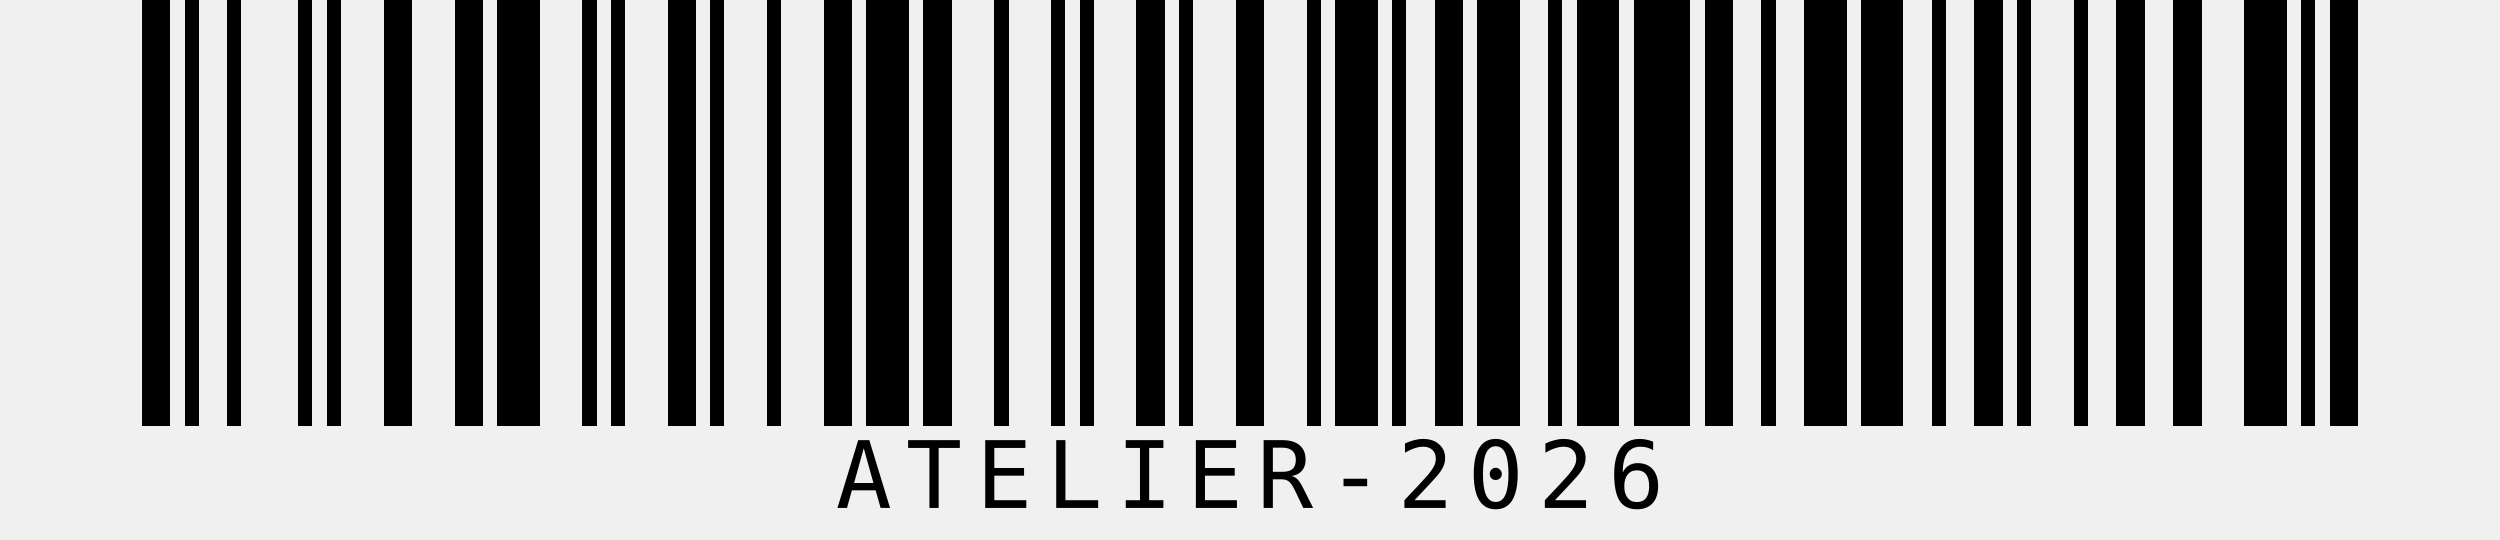
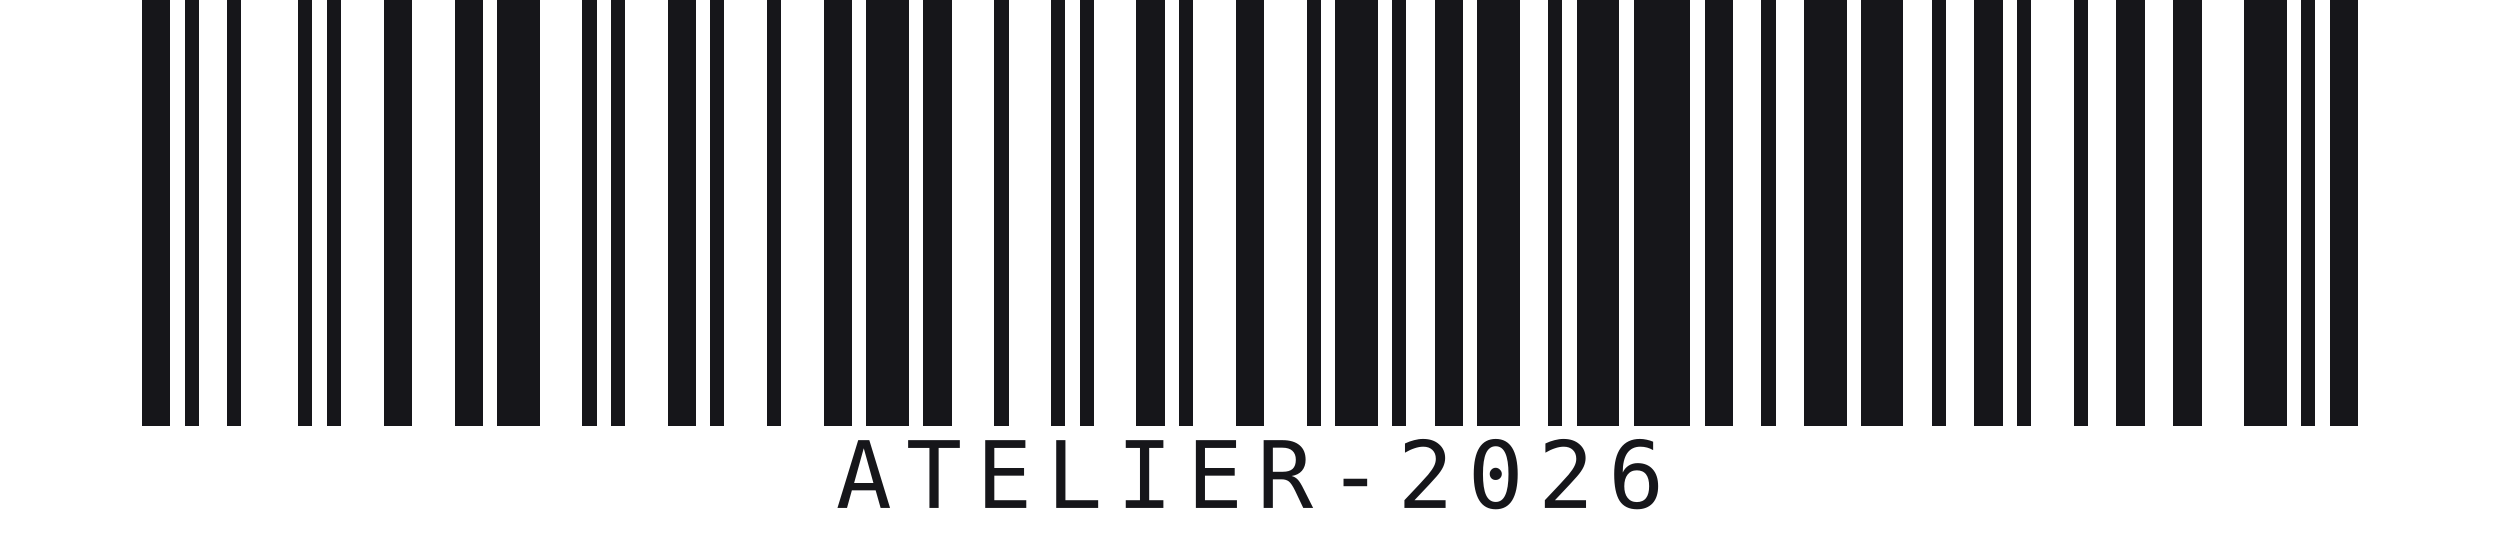
<svg xmlns="http://www.w3.org/2000/svg" width="352" height="76" viewBox="0 0 352 76" shape-rendering="crispEdges">
-   <rect width="352" height="76" fill="transparent" />
-   <g fill="currentColor">
+   <rect width="352" height="76" fill="#ffffff" />
+   <g fill="#16161a">
    <rect x="20" y="0" width="4" height="60" />
    <rect x="26" y="0" width="2" height="60" />
    <rect x="32" y="0" width="2" height="60" />
    <rect x="42" y="0" width="2" height="60" />
    <rect x="46" y="0" width="2" height="60" />
    <rect x="54" y="0" width="4" height="60" />
    <rect x="64" y="0" width="4" height="60" />
    <rect x="70" y="0" width="6" height="60" />
    <rect x="82" y="0" width="2" height="60" />
    <rect x="86" y="0" width="2" height="60" />
    <rect x="94" y="0" width="4" height="60" />
    <rect x="100" y="0" width="2" height="60" />
    <rect x="108" y="0" width="2" height="60" />
    <rect x="116" y="0" width="4" height="60" />
    <rect x="122" y="0" width="6" height="60" />
    <rect x="130" y="0" width="4" height="60" />
    <rect x="140" y="0" width="2" height="60" />
    <rect x="148" y="0" width="2" height="60" />
    <rect x="152" y="0" width="2" height="60" />
    <rect x="160" y="0" width="4" height="60" />
    <rect x="166" y="0" width="2" height="60" />
    <rect x="174" y="0" width="4" height="60" />
    <rect x="184" y="0" width="2" height="60" />
    <rect x="188" y="0" width="6" height="60" />
    <rect x="196" y="0" width="2" height="60" />
    <rect x="202" y="0" width="4" height="60" />
    <rect x="208" y="0" width="6" height="60" />
    <rect x="218" y="0" width="2" height="60" />
    <rect x="222" y="0" width="6" height="60" />
    <rect x="230" y="0" width="8" height="60" />
    <rect x="240" y="0" width="4" height="60" />
    <rect x="248" y="0" width="2" height="60" />
    <rect x="254" y="0" width="6" height="60" />
    <rect x="262" y="0" width="6" height="60" />
    <rect x="272" y="0" width="2" height="60" />
    <rect x="278" y="0" width="4" height="60" />
    <rect x="284" y="0" width="2" height="60" />
    <rect x="292" y="0" width="2" height="60" />
    <rect x="298" y="0" width="4" height="60" />
    <rect x="306" y="0" width="4" height="60" />
    <rect x="316" y="0" width="6" height="60" />
    <rect x="324" y="0" width="2" height="60" />
    <rect x="328" y="0" width="4" height="60" />
  </g>
-   <text x="176" y="71.52" fill="currentColor" font-family="ui-monospace, monospace" font-size="13.1" letter-spacing="2" text-anchor="middle">ATELIER-2026</text>
+   <text x="176" y="71.52" fill="#16161a" font-family="ui-monospace, monospace" font-size="13.1" letter-spacing="2" text-anchor="middle">ATELIER-2026</text>
</svg>
